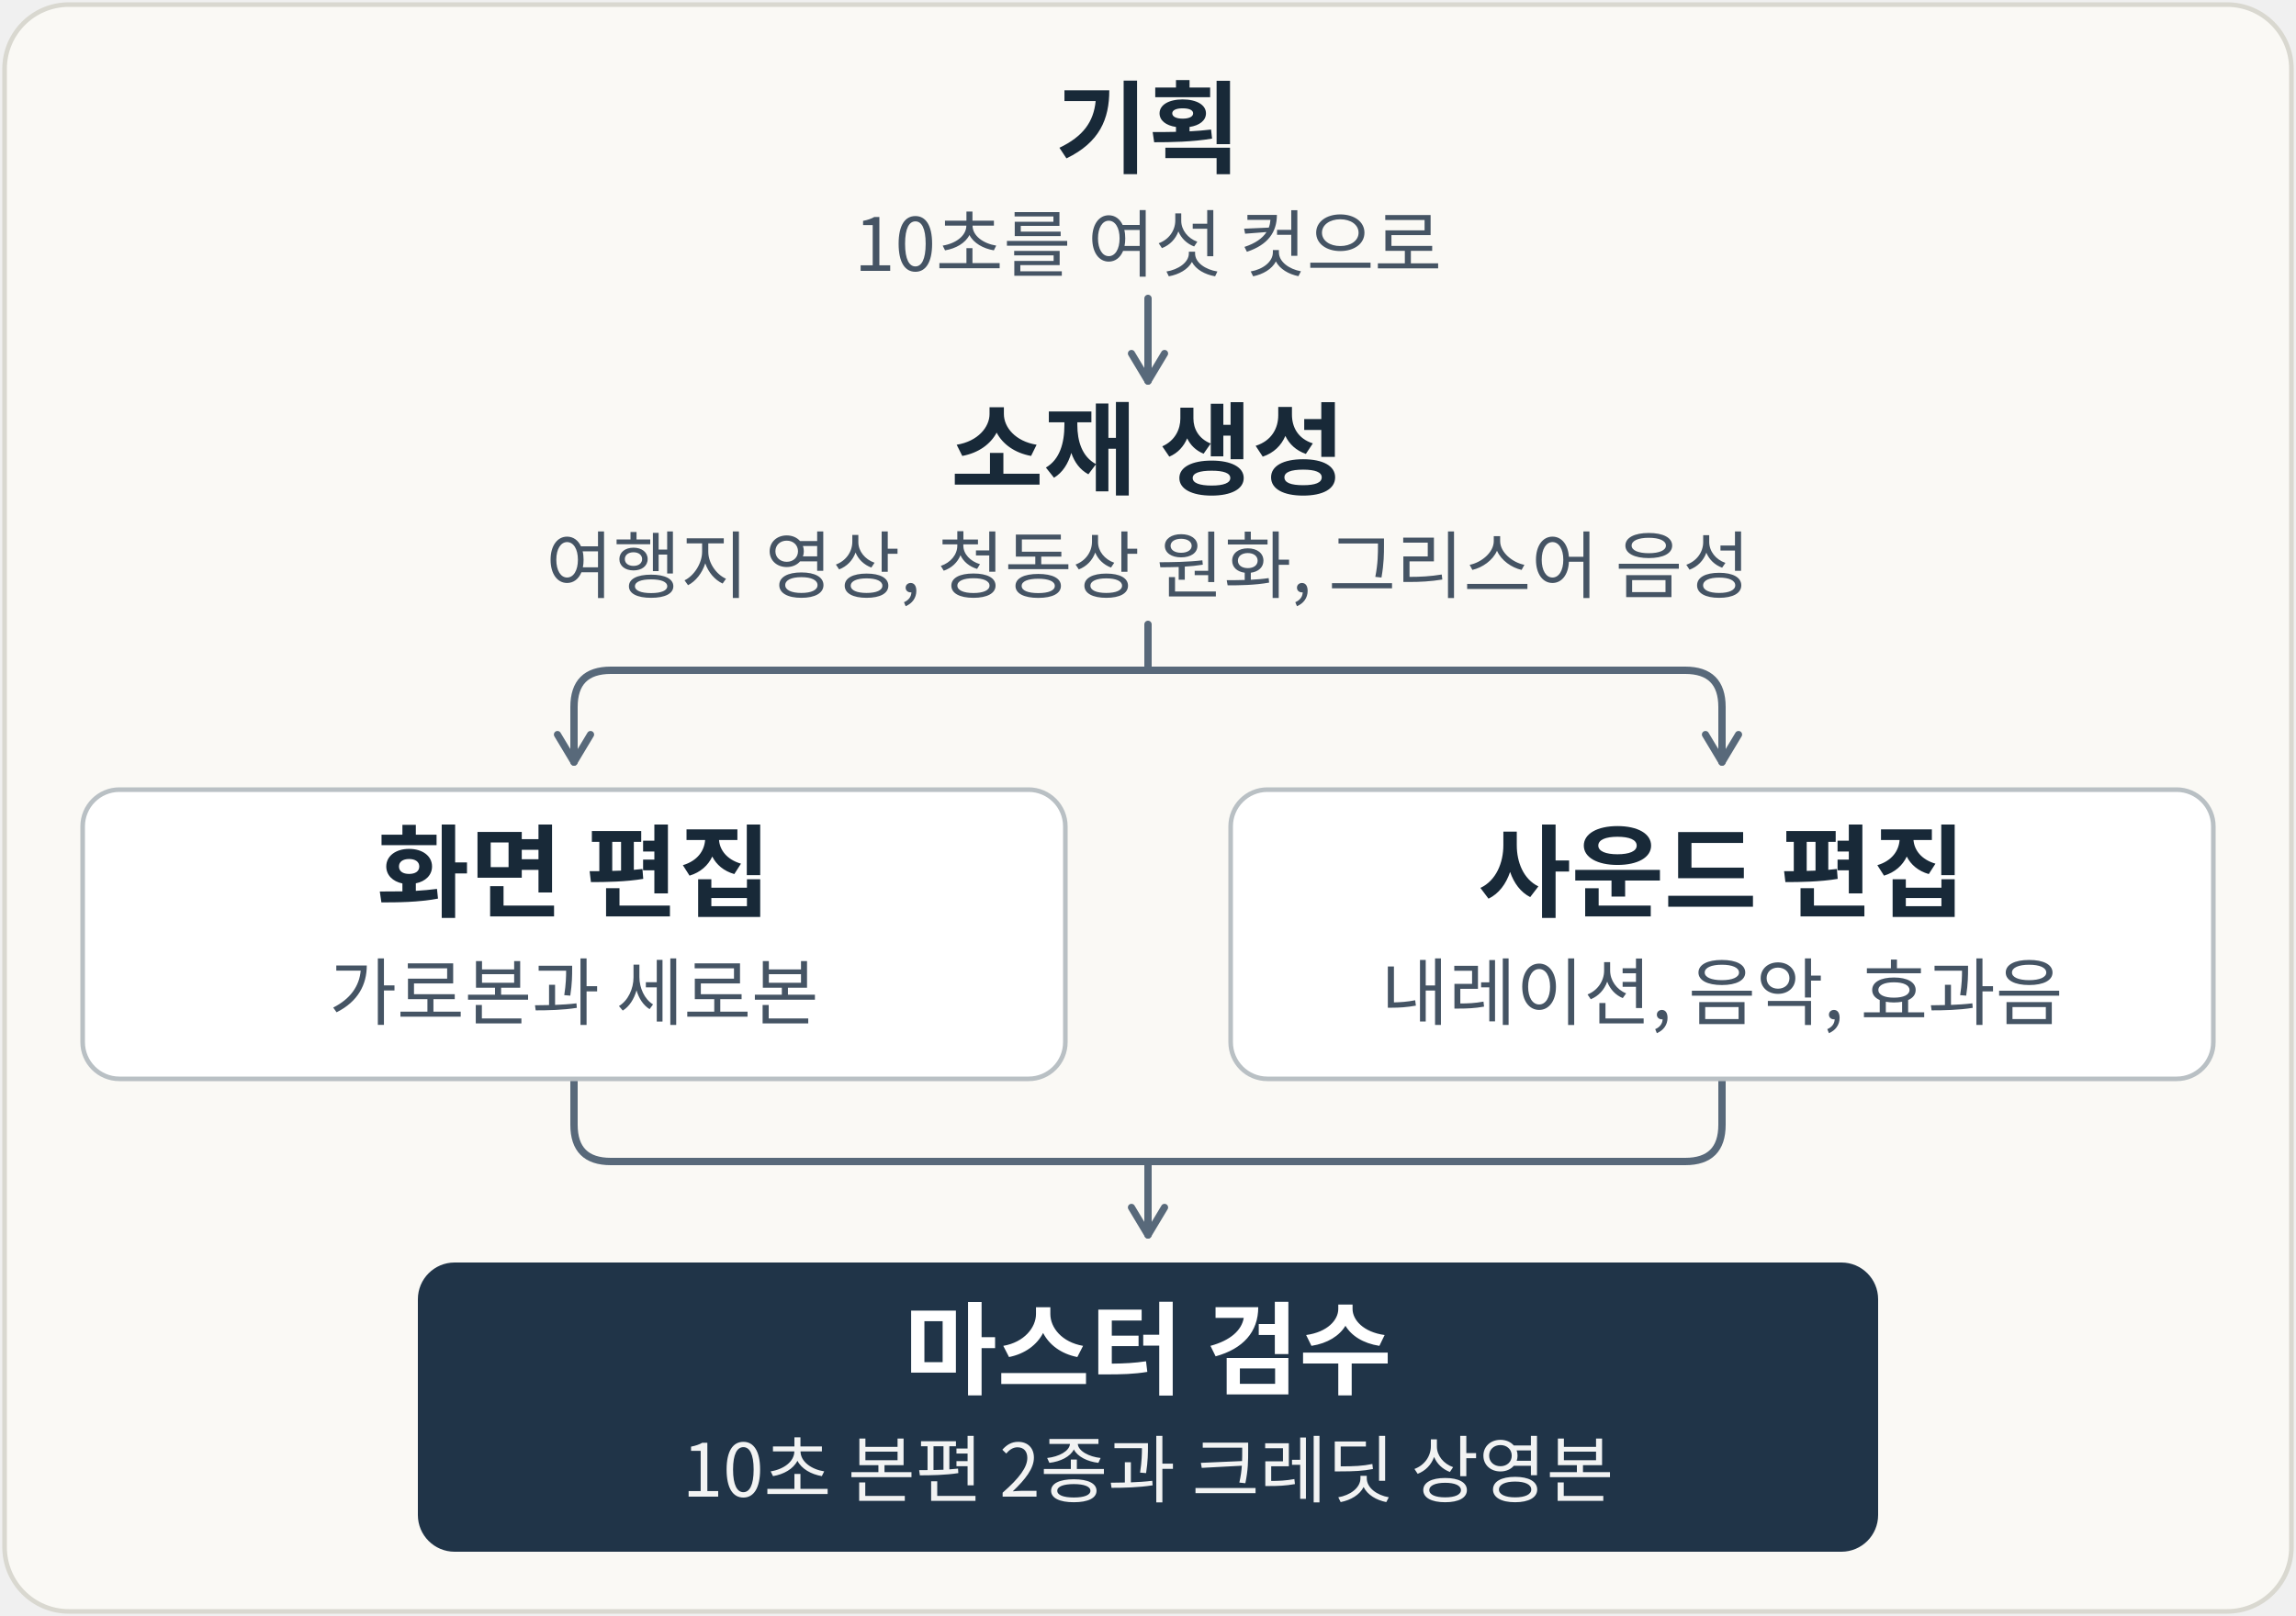
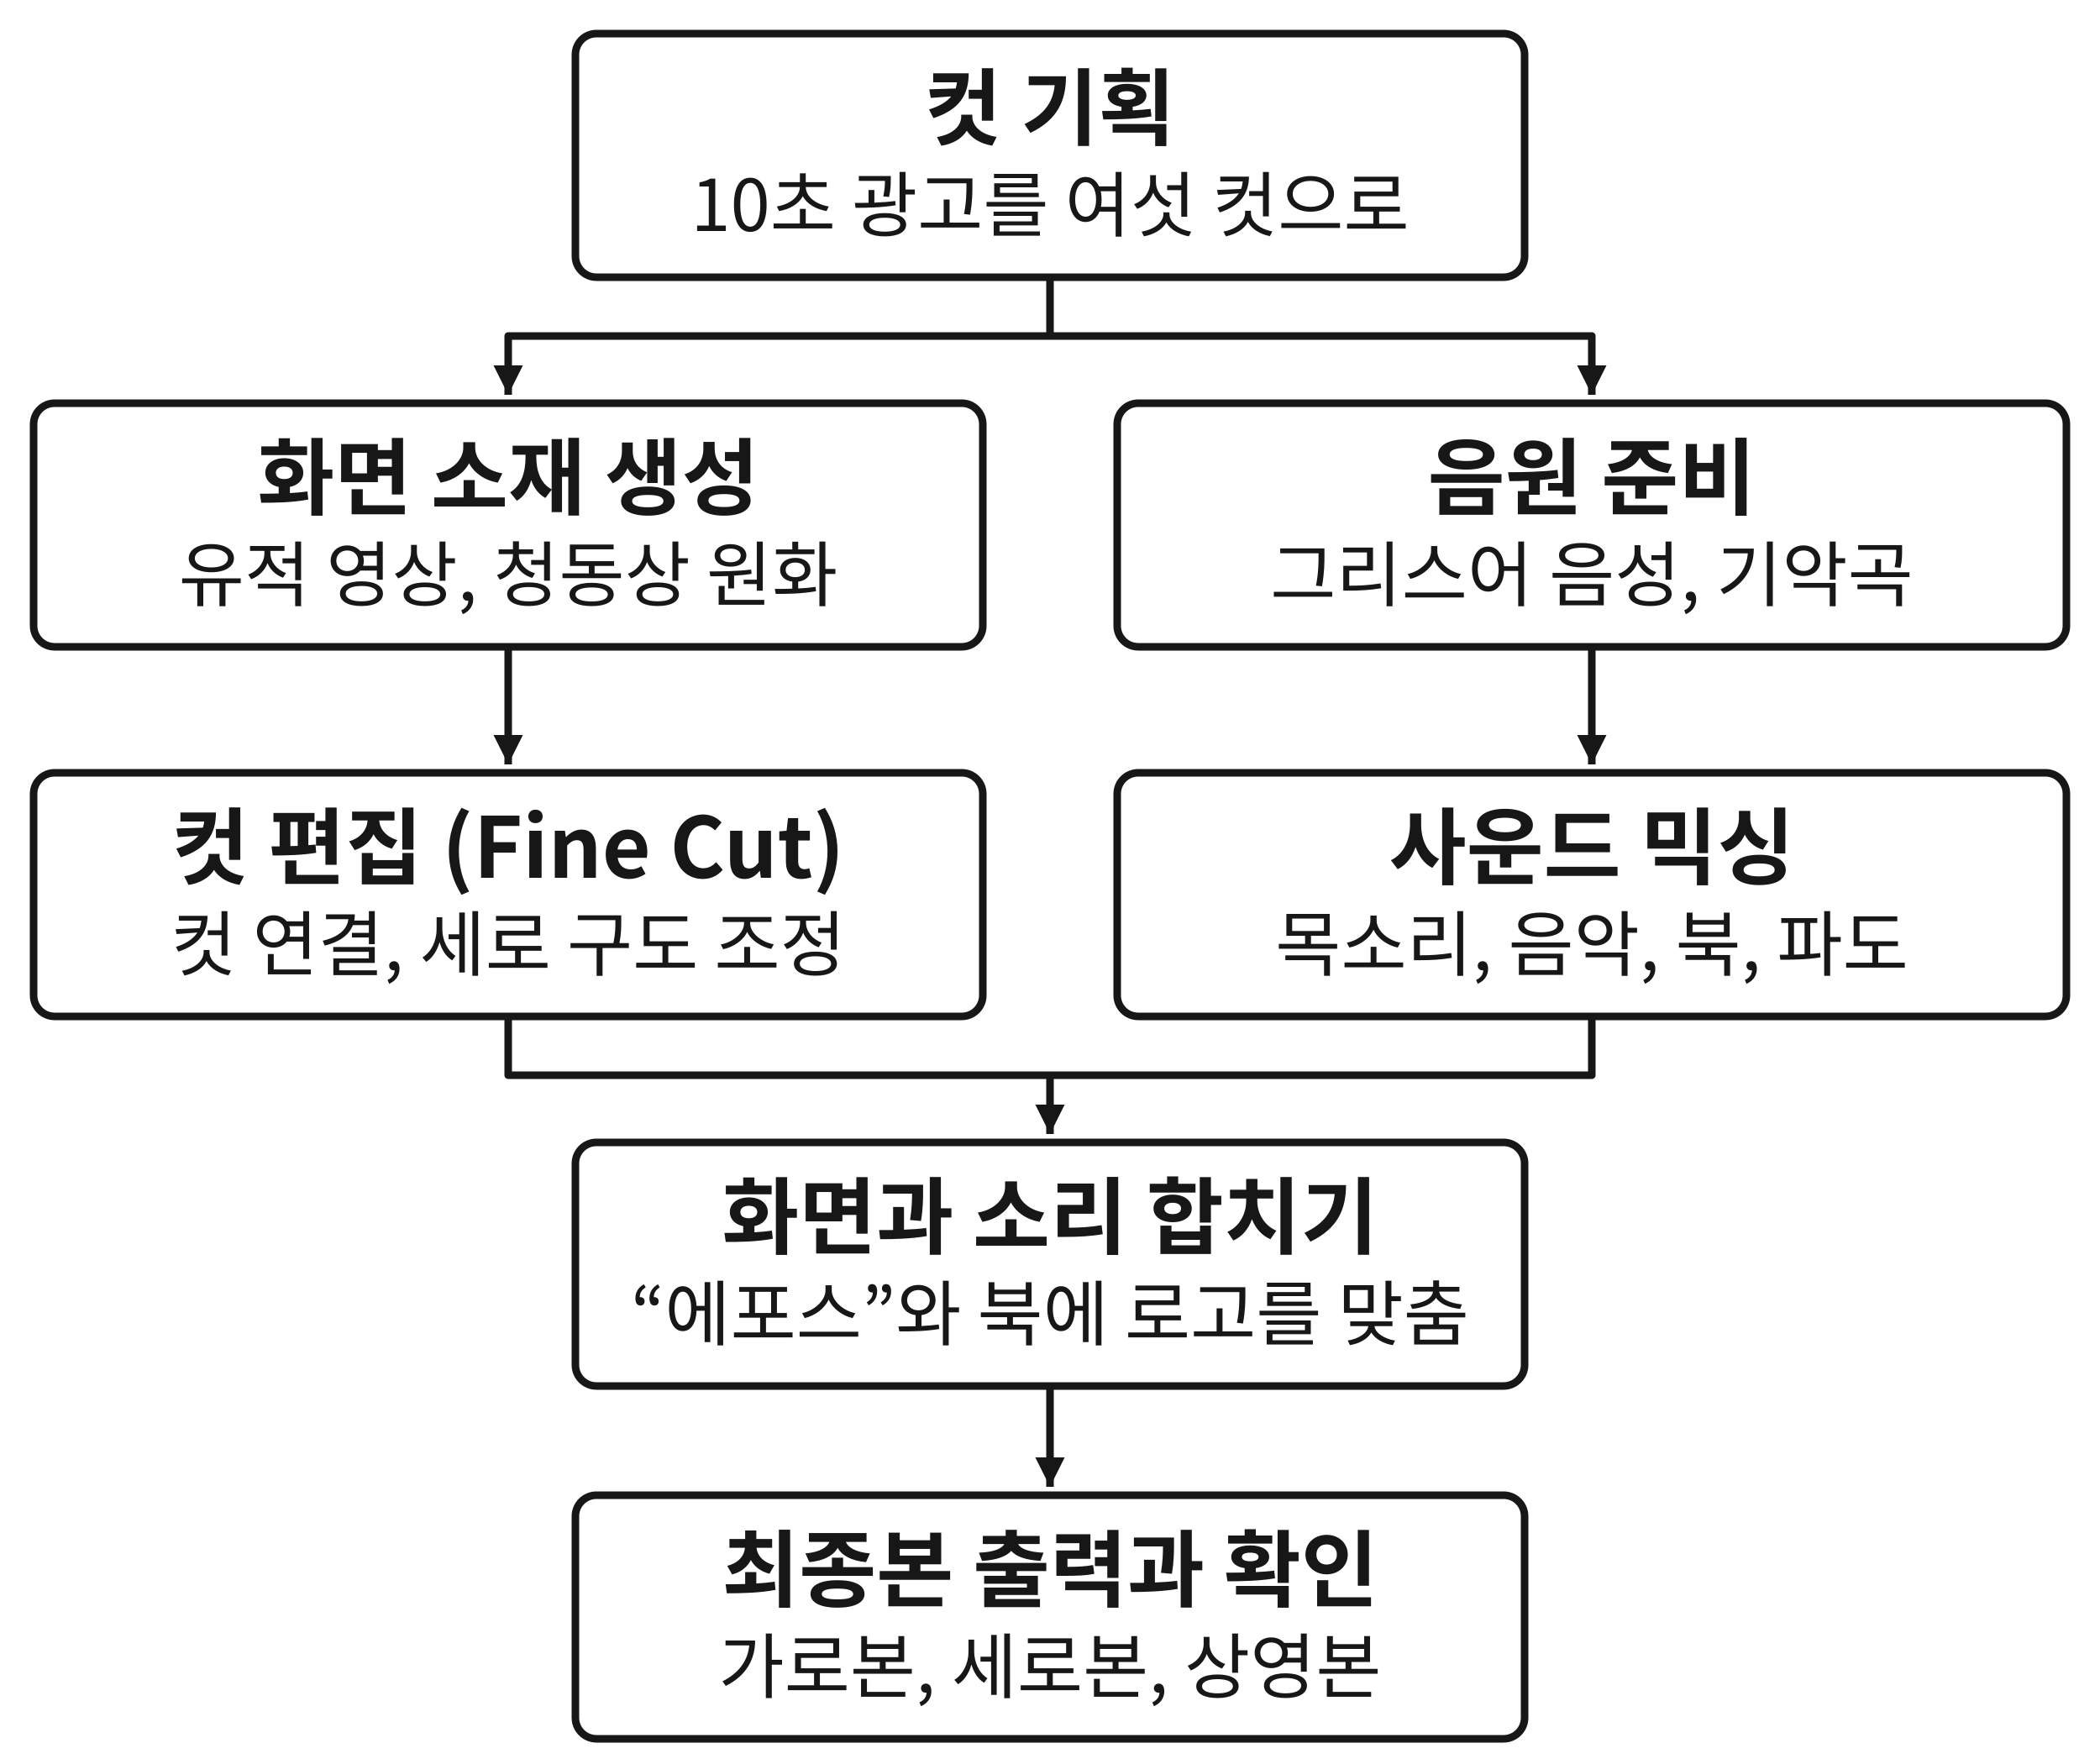
- <svg xmlns="http://www.w3.org/2000/svg" width="500" height="352" viewBox="0 0 500 352" role="img" aria-labelledby="title desc" lang="ko">
+ <svg xmlns="http://www.w3.org/2000/svg" width="500" height="420" viewBox="0 0 500 420" role="img" aria-labelledby="title desc" lang="ko">
  <defs>
-     <marker id="arrow" viewBox="0 0 8 8" refX="6" refY="4" markerWidth="6" markerHeight="6" orient="auto">
-       <path d="m1 1 5 3-5 3" fill="none" stroke="#58697a" stroke-width="1.3" stroke-linecap="round" stroke-linejoin="round" />
+     <marker id="arrow" markerUnits="userSpaceOnUse" markerWidth="8" markerHeight="8" refX="7" refY="4" orient="auto">
+       <path d="M0 0.5 7 4 0 7.5Z" fill="#171717" />
    </marker>
+     <style>
+       .wire { fill: none; stroke: #171717; stroke-width: 1.8; stroke-linejoin: round; }
+       .step rect { fill: white; stroke: #171717; stroke-width: 1.8; }
+       text { fill: #171717; font-family: "Noto Sans CJK KR", "Noto Sans KR", "Apple SD Gothic Neo", "Malgun Gothic", sans-serif; text-anchor: middle; }
+       .label { font-size: 20px; font-weight: 700; }
+       .detail { font-size: 17px; }
+     </style>
  </defs>
-   <rect x="1" y="1" width="498" height="350" rx="14" fill="#faf9f5" stroke="#d9d8d0" />
-   <g fill="none" stroke="#58697a" stroke-width="1.6" stroke-linecap="round" stroke-linejoin="round">
-     <path d="M250 65v18" marker-end="url(#arrow)" />
-     <path d="M250 136v10" />
-     <path d="M250 146H133q-8 0-8 8v12" marker-end="url(#arrow)" />
-     <path d="M250 146h117q8 0 8 8v12" marker-end="url(#arrow)" />
-     <path d="M125 235v10q0 8 8 8h234q8 0 8-8v-10" />
-     <path d="M250 253v16" marker-end="url(#arrow)" />
+   <rect width="500" height="420" fill="white" />
+   <g class="wire">
+     <path d="M250 66V80" />
+     <path d="M250 80H121V94" marker-end="url(#arrow)" />
+     <path d="M250 80H379V94" marker-end="url(#arrow)" />
+     <path d="M121 154V182" marker-end="url(#arrow)" />
+     <path d="M379 154V182" marker-end="url(#arrow)" />
+     <path d="M121 242V256H379V242" />
+     <path d="M250 256V270" marker-end="url(#arrow)" />
+     <path d="M250 330V354" marker-end="url(#arrow)" />
  </g>
-   <g stroke="#b9c0c4" fill="#fff">
-     <rect x="18" y="172" width="214" height="63" rx="8" />
-     <rect x="268" y="172" width="214" height="63" rx="8" />
+   <g class="step" transform="translate(137 8)">
+     <rect width="226" height="58" rx="5" />
+     <text class="label" x="113" y="25">컷 기획</text>
+     <text class="detail" x="113" y="47">10초 광고를 여섯 컷으로</text>
  </g>
-   <rect x="91" y="275" width="318" height="63" rx="8" fill="#203448" />
-   <g font-family="'Noto Sans CJK KR','Apple SD Gothic Neo','Malgun Gothic',sans-serif" text-anchor="middle">
-     <g fill="#182938" font-size="22" font-weight="700">
-       <text x="250" y="36">기획</text>
-       <text x="250" y="106">소재 생성</text>
-       <text x="125" y="198">화면 편집</text>
-       <text x="375" y="198">사운드 편집</text>
-       <text x="250" y="302" fill="#fff">마스터 검수</text>
-     </g>
-     <g fill="#455464" font-size="16">
-       <text x="250" y="59">10초를 여섯 컷으로</text>
-       <text x="250" y="129">여행지 영상, 청동상 원화, 그리스어 음성</text>
-       <text x="125" y="222">가로본과 세로본</text>
-       <text x="375" y="222">내레이션, 음악, 효과음</text>
-       <text x="250" y="326" fill="#f2f3f3">10초 본편 2종과 크레딧 상영본</text>
-     </g>
+   <g class="step" transform="translate(8 96)">
+     <rect width="226" height="58" rx="5" />
+     <text class="label" x="113" y="25">화면 소재 생성</text>
+     <text class="detail" x="113" y="47">유적 영상, 청동상 원화</text>
+   </g>
+   <g class="step" transform="translate(266 96)">
+     <rect width="226" height="58" rx="5" />
+     <text class="label" x="113" y="25">음원 준비</text>
+     <text class="detail" x="113" y="47">그리스어 음성, 기악곡</text>
+   </g>
+   <g class="step" transform="translate(8 184)">
+     <rect width="226" height="58" rx="5" />
+     <text class="label" x="113" y="25">컷 편집 (Fine Cut)</text>
+     <text class="detail" x="113" y="47">컷 연결, 세로 구도 조정</text>
+   </g>
+   <g class="step" transform="translate(266 184)">
+     <rect width="226" height="58" rx="5" />
+     <text class="label" x="113" y="25">사운드 믹싱</text>
+     <text class="detail" x="113" y="47">목소리, 음악, 북, 파도</text>
+   </g>
+   <g class="step" transform="translate(137 272)">
+     <rect width="226" height="58" rx="5" />
+     <text class="label" x="113" y="25">화면과 소리 합치기</text>
+     <text class="detail" x="113" y="47">“에포스”와 북에 로고를 맞춤</text>
+   </g>
+   <g class="step" transform="translate(137 356)">
+     <rect width="226" height="58" rx="5" />
+     <text class="label" x="113" y="25">최종본 출력과 확인</text>
+     <text class="detail" x="113" y="47">가로본, 세로본, 상영본</text>
  </g>
</svg>
